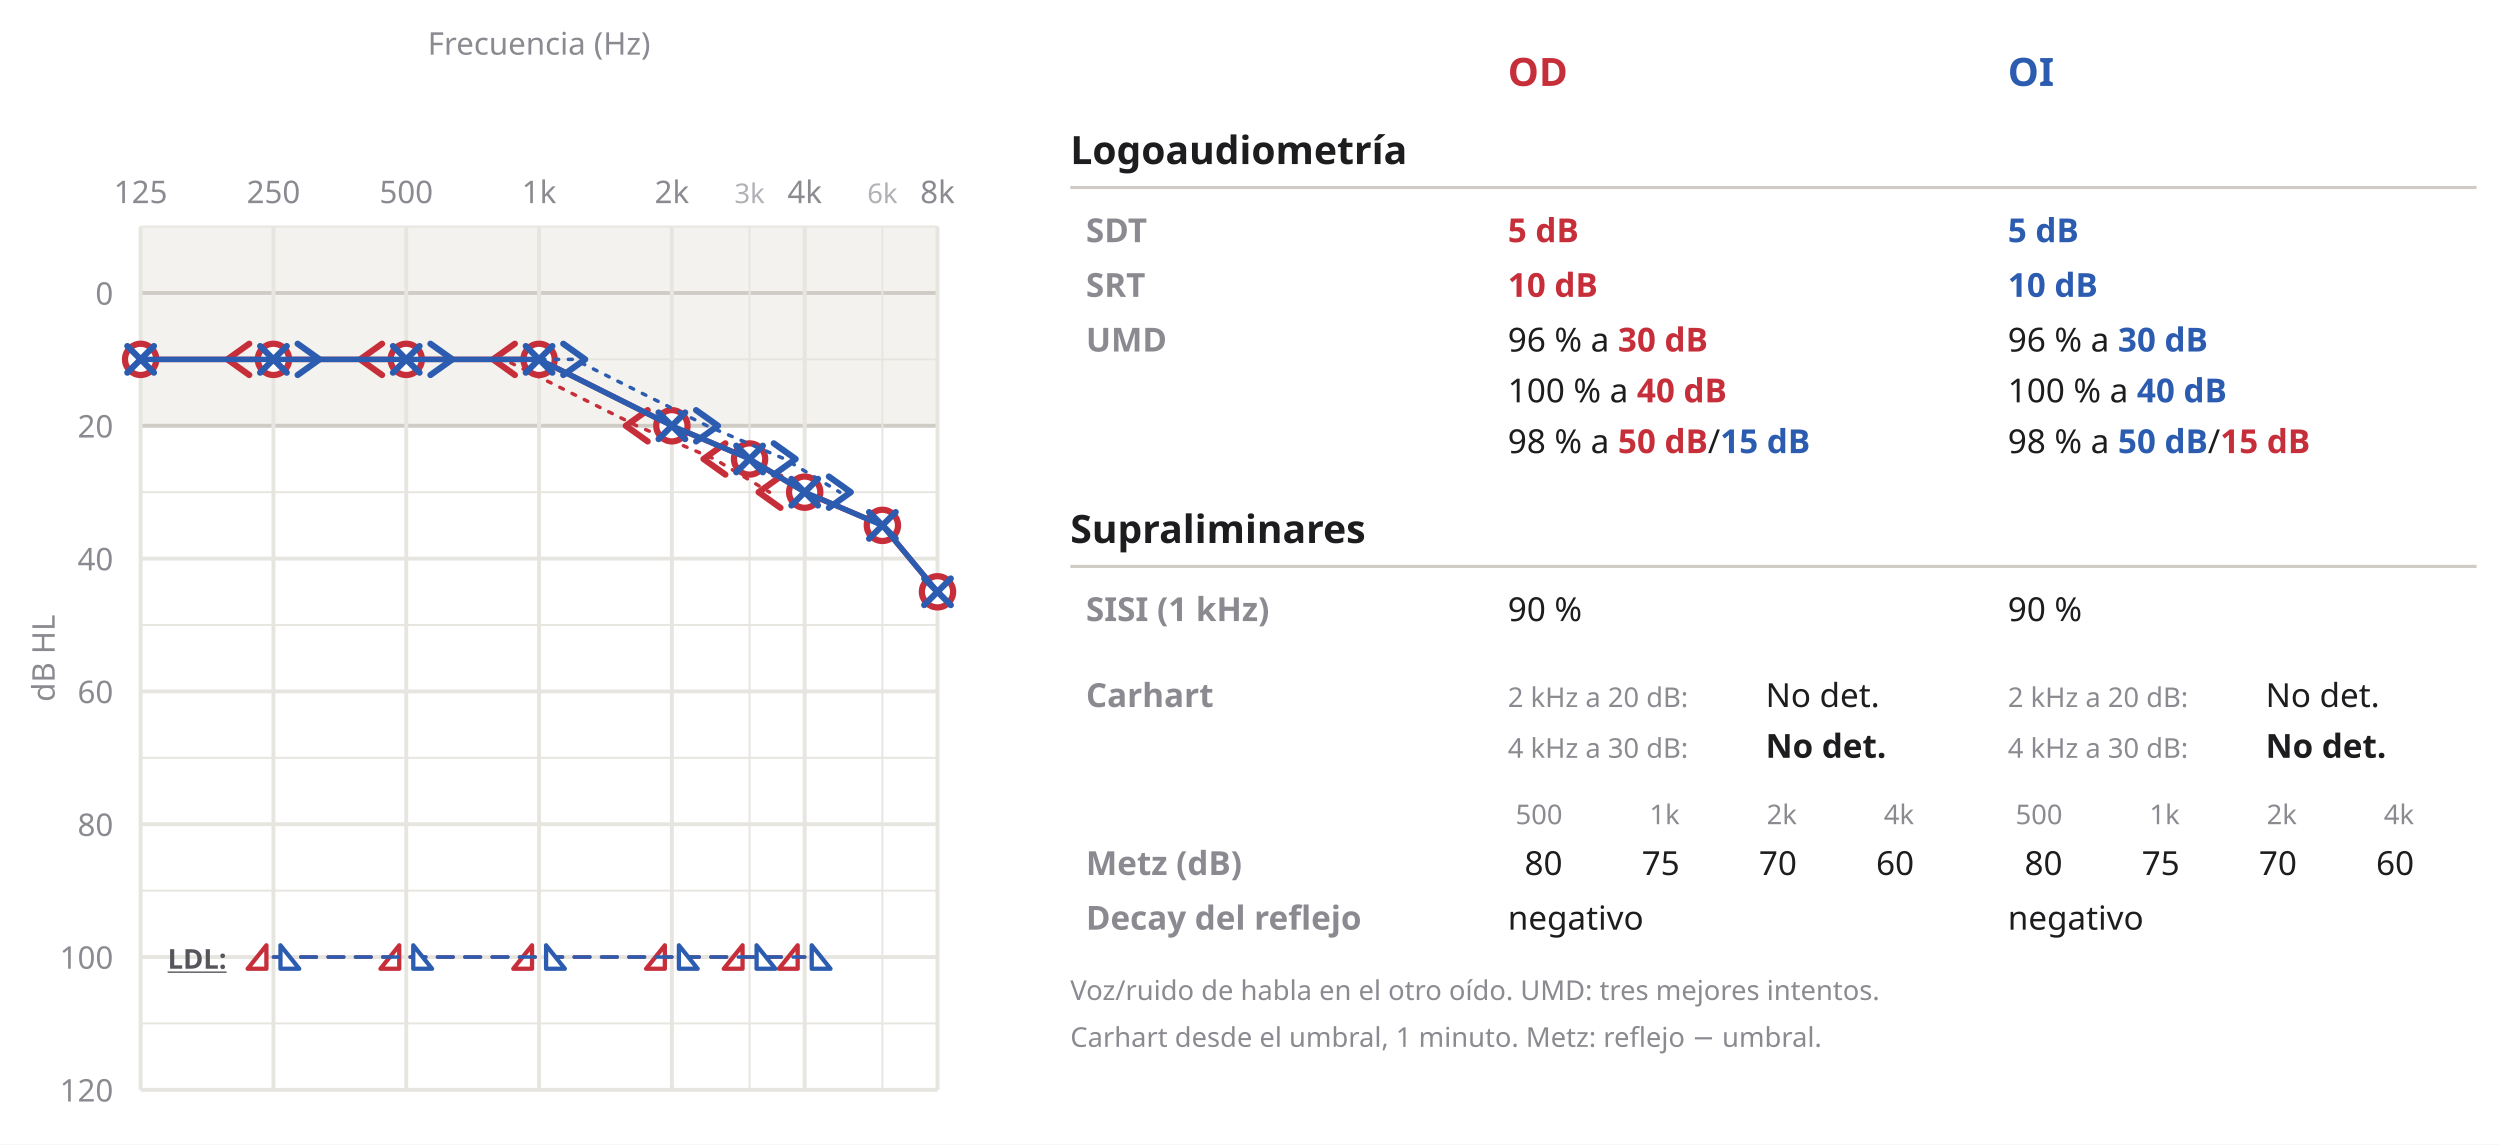
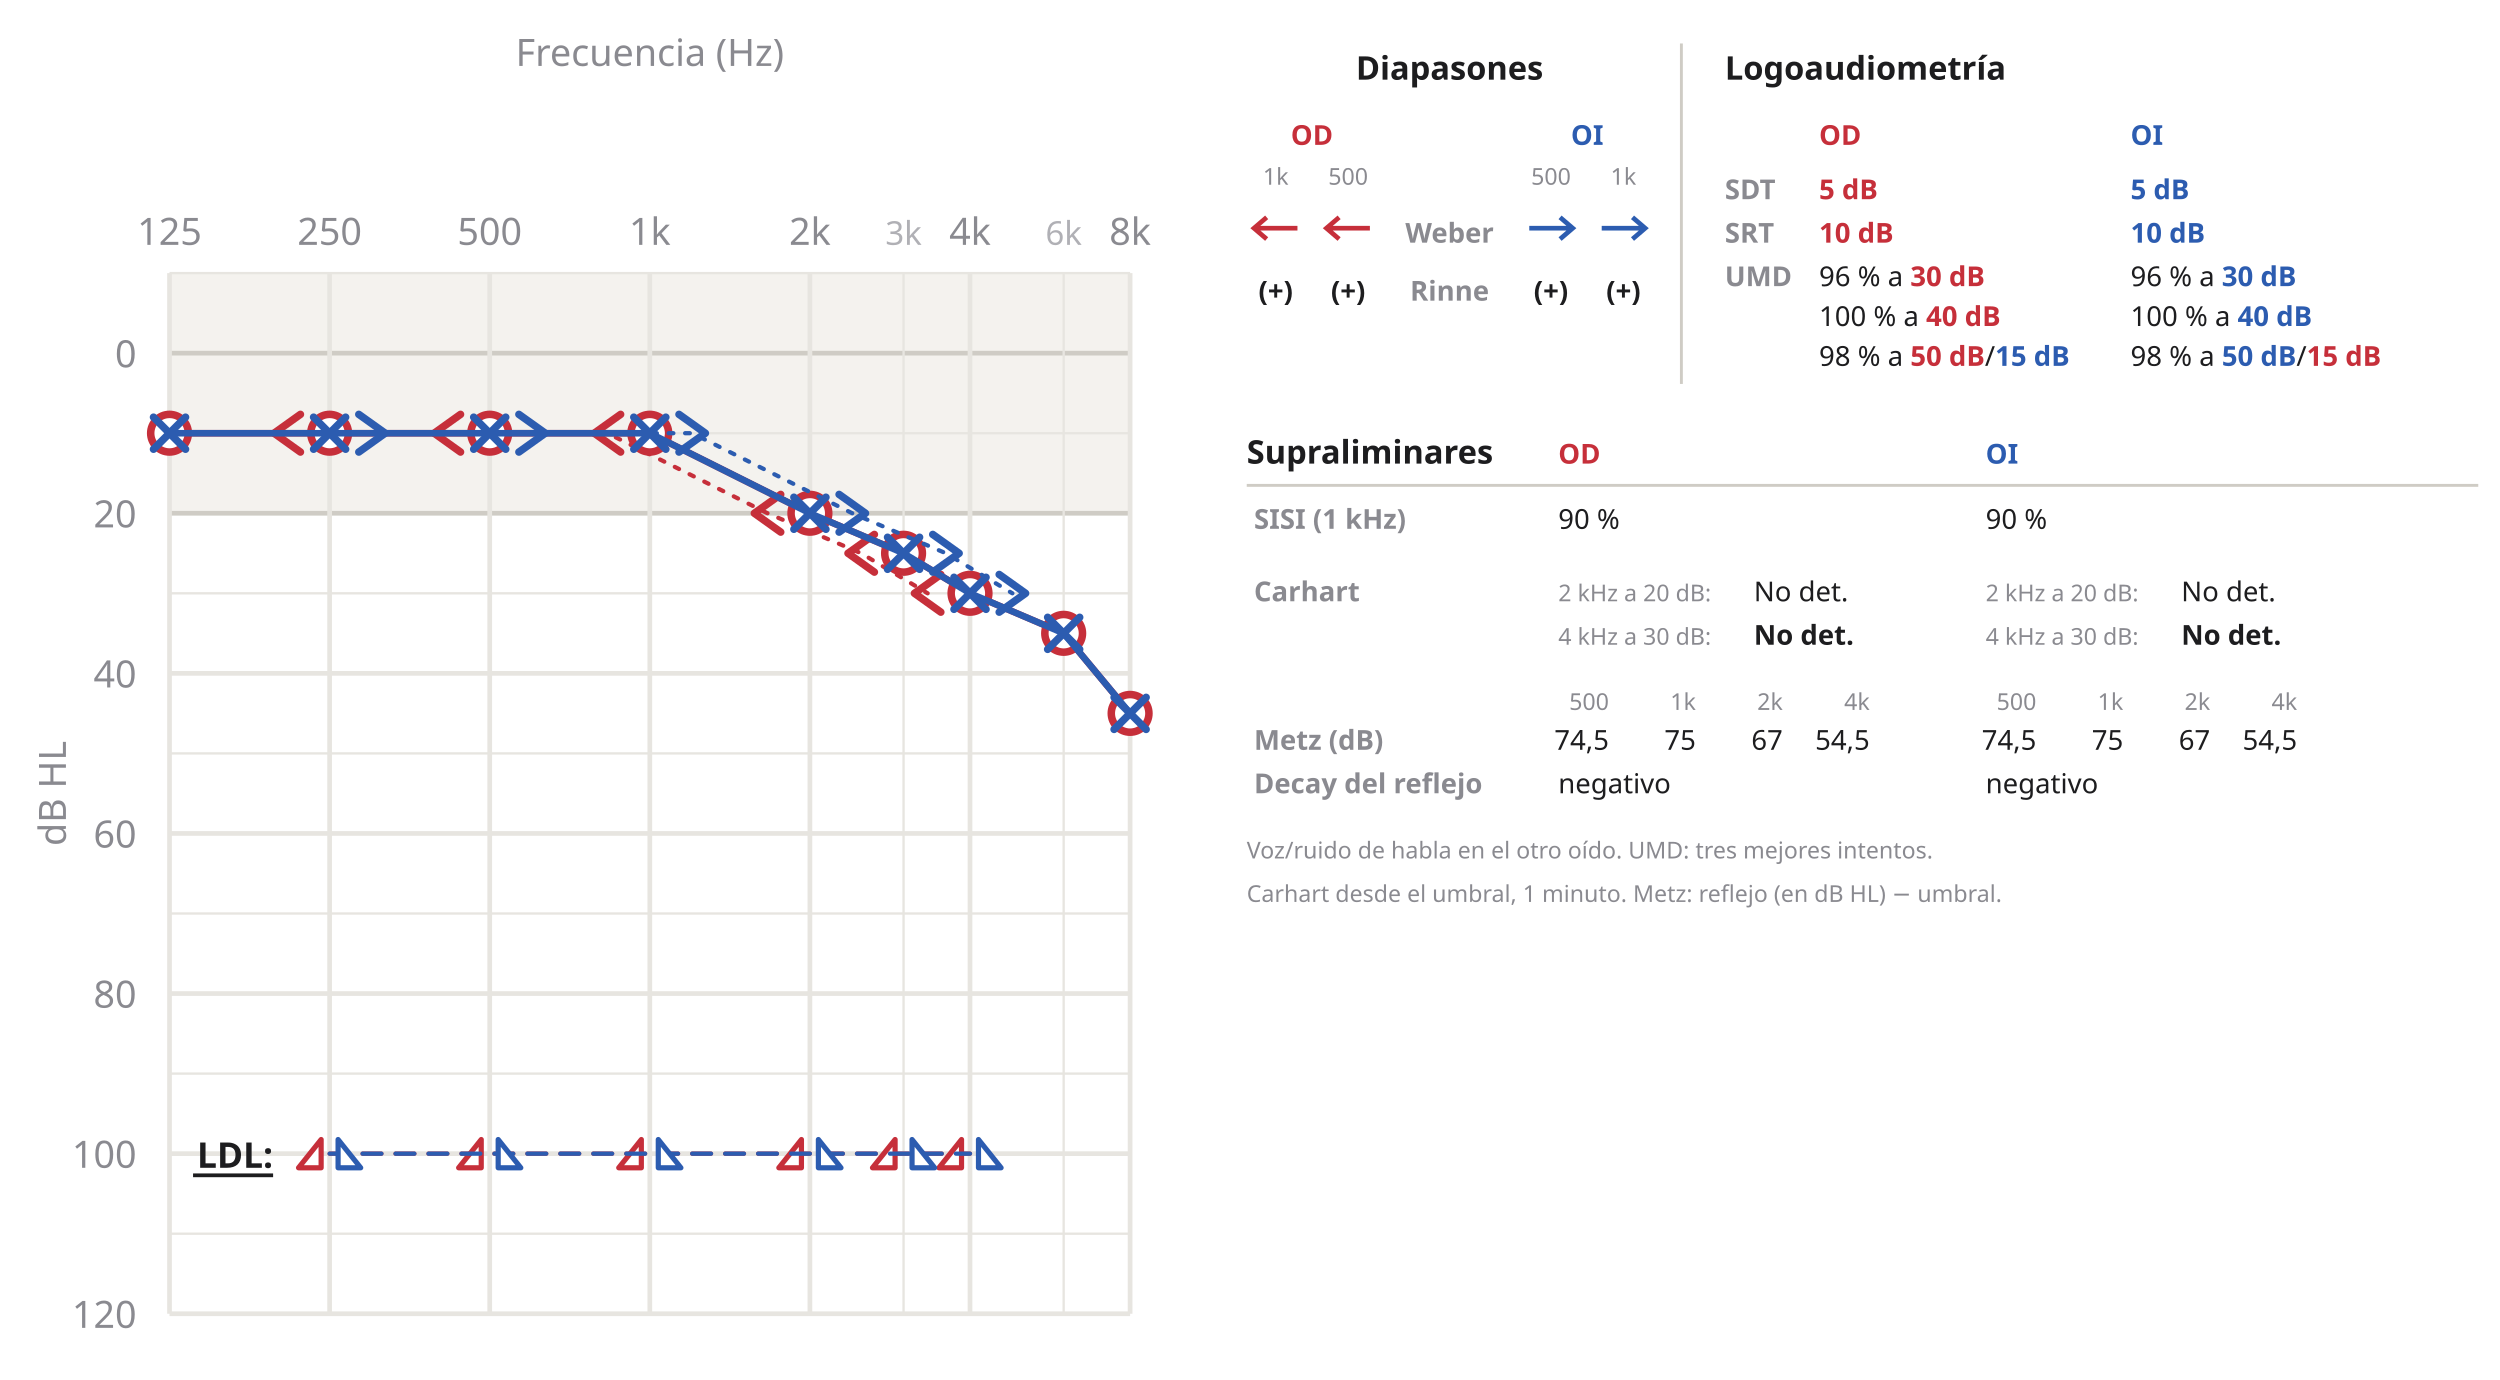
- <svg xmlns="http://www.w3.org/2000/svg" width="640.0" height="293.0" viewBox="0 0 640.0 293.0" font-family="'Plus Jakarta Sans', sans-serif">
-   <rect width="100%" height="100%" fill="#ffffff" />
-   <rect x="36" y="58" width="204" height="51" fill="#f4f2ee" stroke="none" stroke-width="0" />
-   <line x1="36" y1="58" x2="240" y2="58" stroke="#e7e5e0" stroke-width="0.5" />
-   <line x1="36" y1="75" x2="240" y2="75" stroke="#cfccc5" stroke-width="1" />
-   <text x="29" y="78" font-size="8" fill="#8a8a90" text-anchor="end" font-weight="400">0</text>
-   <line x1="36" y1="92" x2="240" y2="92" stroke="#e7e5e0" stroke-width="0.5" />
-   <line x1="36" y1="109" x2="240" y2="109" stroke="#cfccc5" stroke-width="1" />
-   <text x="29" y="112" font-size="8" fill="#8a8a90" text-anchor="end" font-weight="400">20</text>
-   <line x1="36" y1="126" x2="240" y2="126" stroke="#e7e5e0" stroke-width="0.5" />
-   <line x1="36" y1="143" x2="240" y2="143" stroke="#e7e5e0" stroke-width="1" />
-   <text x="29" y="146" font-size="8" fill="#8a8a90" text-anchor="end" font-weight="400">40</text>
-   <line x1="36" y1="160" x2="240" y2="160" stroke="#e7e5e0" stroke-width="0.5" />
-   <line x1="36" y1="177" x2="240" y2="177" stroke="#e7e5e0" stroke-width="1" />
-   <text x="29" y="180" font-size="8" fill="#8a8a90" text-anchor="end" font-weight="400">60</text>
-   <line x1="36" y1="194" x2="240" y2="194" stroke="#e7e5e0" stroke-width="0.5" />
-   <line x1="36" y1="211" x2="240" y2="211" stroke="#e7e5e0" stroke-width="1" />
-   <text x="29" y="214" font-size="8" fill="#8a8a90" text-anchor="end" font-weight="400">80</text>
-   <line x1="36" y1="228" x2="240" y2="228" stroke="#e7e5e0" stroke-width="0.5" />
-   <line x1="36" y1="245" x2="240" y2="245" stroke="#e7e5e0" stroke-width="1" />
-   <text x="29" y="248" font-size="8" fill="#8a8a90" text-anchor="end" font-weight="400">100</text>
-   <line x1="36" y1="262" x2="240" y2="262" stroke="#e7e5e0" stroke-width="0.5" />
-   <line x1="36" y1="279" x2="240" y2="279" stroke="#e7e5e0" stroke-width="1" />
-   <text x="29" y="282" font-size="8" fill="#8a8a90" text-anchor="end" font-weight="400">120</text>
-   <line x1="36" y1="58" x2="36" y2="279" stroke="#e7e5e0" stroke-width="1" />
-   <text x="36" y="52" font-size="8" fill="#8a8a90" text-anchor="middle" font-weight="400">125</text>
-   <line x1="70" y1="58" x2="70" y2="279" stroke="#e7e5e0" stroke-width="1" />
-   <text x="70" y="52" font-size="8" fill="#8a8a90" text-anchor="middle" font-weight="400">250</text>
-   <line x1="104" y1="58" x2="104" y2="279" stroke="#e7e5e0" stroke-width="1" />
-   <text x="104" y="52" font-size="8" fill="#8a8a90" text-anchor="middle" font-weight="400">500</text>
-   <line x1="138" y1="58" x2="138" y2="279" stroke="#e7e5e0" stroke-width="1" />
-   <text x="138" y="52" font-size="8" fill="#8a8a90" text-anchor="middle" font-weight="400">1k</text>
-   <line x1="172" y1="58" x2="172" y2="279" stroke="#e7e5e0" stroke-width="1" />
-   <text x="172" y="52" font-size="8" fill="#8a8a90" text-anchor="middle" font-weight="400">2k</text>
-   <line x1="191.89" y1="58" x2="191.89" y2="279" stroke="#e7e5e0" stroke-width="0.5" />
-   <text x="191.89" y="52" font-size="7" fill="#b0b0b5" text-anchor="middle" font-weight="400">3k</text>
-   <line x1="206" y1="58" x2="206" y2="279" stroke="#e7e5e0" stroke-width="1" />
-   <text x="206" y="52" font-size="8" fill="#8a8a90" text-anchor="middle" font-weight="400">4k</text>
-   <line x1="225.89" y1="58" x2="225.89" y2="279" stroke="#e7e5e0" stroke-width="0.5" />
-   <text x="225.89" y="52" font-size="7" fill="#b0b0b5" text-anchor="middle" font-weight="400">6k</text>
-   <line x1="240" y1="58" x2="240" y2="279" stroke="#e7e5e0" stroke-width="1" />
-   <text x="240" y="52" font-size="8" fill="#8a8a90" text-anchor="middle" font-weight="400">8k</text>
-   <path d="M36,92 L70,92 L104,92 L138,92 L172,109 L191.89,117.5 L206,126 L225.89,134.5 L240,151.5" fill="none" stroke="#c62f3a" stroke-width="1.4" stroke-opacity="1.0" stroke-linejoin="round" stroke-linecap="round" />
-   <path d="M61,92 L95,92 L129,92 L163,109 L182.89,117.5 L197,126" fill="none" stroke="#c62f3a" stroke-width="0.9" stroke-opacity="1.0" stroke-linejoin="round" stroke-linecap="round" stroke-dasharray="1 2.5" />
-   <path d="M70,245 L104,245 L138,245 L172,245 L191.89,245 L206,245" fill="none" stroke="#c62f3a" stroke-width="0.9" stroke-opacity="1.0" stroke-linejoin="round" stroke-linecap="round" stroke-dasharray="4 3" />
-   <text x="58" y="248" font-size="7" fill="#55555b" text-anchor="end" font-weight="600" text-decoration="underline">LDL:</text>
-   <path d="M68.20,242.00 L68.20,248.00 L63.40,248.00 Z" fill="#ffffff" stroke="#c62f3a" stroke-width="1.1" stroke-linejoin="round" stroke-linecap="round" />
-   <path d="M102.20,242.00 L102.20,248.00 L97.40,248.00 Z" fill="#ffffff" stroke="#c62f3a" stroke-width="1.1" stroke-linejoin="round" stroke-linecap="round" />
-   <path d="M136.20,242.00 L136.20,248.00 L131.40,248.00 Z" fill="#ffffff" stroke="#c62f3a" stroke-width="1.1" stroke-linejoin="round" stroke-linecap="round" />
-   <path d="M170.20,242.00 L170.20,248.00 L165.40,248.00 Z" fill="#ffffff" stroke="#c62f3a" stroke-width="1.1" stroke-linejoin="round" stroke-linecap="round" />
-   <path d="M190.09,242.00 L190.09,248.00 L185.29,248.00 Z" fill="#ffffff" stroke="#c62f3a" stroke-width="1.1" stroke-linejoin="round" stroke-linecap="round" />
-   <path d="M204.20,242.00 L204.20,248.00 L199.40,248.00 Z" fill="#ffffff" stroke="#c62f3a" stroke-width="1.1" stroke-linejoin="round" stroke-linecap="round" />
-   <circle cx="36" cy="92" r="4" fill="#ffffff" stroke="#c62f3a" stroke-width="1.6" />
-   <circle cx="70" cy="92" r="4" fill="#ffffff" stroke="#c62f3a" stroke-width="1.6" />
-   <circle cx="104" cy="92" r="4" fill="#ffffff" stroke="#c62f3a" stroke-width="1.6" />
-   <circle cx="138" cy="92" r="4" fill="#ffffff" stroke="#c62f3a" stroke-width="1.6" />
-   <circle cx="172" cy="109" r="4" fill="#ffffff" stroke="#c62f3a" stroke-width="1.6" />
-   <circle cx="191.89" cy="117.5" r="4" fill="#ffffff" stroke="#c62f3a" stroke-width="1.6" />
-   <circle cx="206" cy="126" r="4" fill="#ffffff" stroke="#c62f3a" stroke-width="1.6" />
-   <circle cx="225.89" cy="134.5" r="4" fill="#ffffff" stroke="#c62f3a" stroke-width="1.6" />
-   <circle cx="240" cy="151.5" r="4" fill="#ffffff" stroke="#c62f3a" stroke-width="1.6" />
-   <path d="M63.80,88.00 L58.20,92.00 L63.80,96.00" fill="none" stroke="#c62f3a" stroke-width="1.6" stroke-linejoin="round" stroke-linecap="round" />
-   <path d="M97.80,88.00 L92.20,92.00 L97.80,96.00" fill="none" stroke="#c62f3a" stroke-width="1.6" stroke-linejoin="round" stroke-linecap="round" />
-   <path d="M131.80,88.00 L126.20,92.00 L131.80,96.00" fill="none" stroke="#c62f3a" stroke-width="1.6" stroke-linejoin="round" stroke-linecap="round" />
-   <path d="M165.80,105.00 L160.20,109.00 L165.80,113.00" fill="none" stroke="#c62f3a" stroke-width="1.6" stroke-linejoin="round" stroke-linecap="round" />
-   <path d="M185.69,113.50 L180.09,117.50 L185.69,121.50" fill="none" stroke="#c62f3a" stroke-width="1.6" stroke-linejoin="round" stroke-linecap="round" />
-   <path d="M199.80,122.00 L194.20,126.00 L199.80,130.00" fill="none" stroke="#c62f3a" stroke-width="1.6" stroke-linejoin="round" stroke-linecap="round" />
-   <path d="M36,92 L70,92 L104,92 L138,92 L172,109 L191.89,117.5 L206,126 L225.89,134.5 L240,151.5" fill="none" stroke="#2c5cb0" stroke-width="1.4" stroke-opacity="1.0" stroke-linejoin="round" stroke-linecap="round" />
-   <path d="M79,92 L113,92 L147,92 L181,109 L200.89,117.5 L215,126" fill="none" stroke="#2c5cb0" stroke-width="0.9" stroke-opacity="1.0" stroke-linejoin="round" stroke-linecap="round" stroke-dasharray="1 2.5" />
-   <path d="M70,245 L104,245 L138,245 L172,245 L191.89,245 L206,245" fill="none" stroke="#2c5cb0" stroke-width="0.9" stroke-opacity="1.0" stroke-linejoin="round" stroke-linecap="round" stroke-dasharray="4 3" />
-   <path d="M71.80,242.00 L71.80,248.00 L76.60,248.00 Z" fill="#ffffff" stroke="#2c5cb0" stroke-width="1.1" stroke-linejoin="round" stroke-linecap="round" />
-   <path d="M105.80,242.00 L105.80,248.00 L110.60,248.00 Z" fill="#ffffff" stroke="#2c5cb0" stroke-width="1.1" stroke-linejoin="round" stroke-linecap="round" />
-   <path d="M139.80,242.00 L139.80,248.00 L144.60,248.00 Z" fill="#ffffff" stroke="#2c5cb0" stroke-width="1.1" stroke-linejoin="round" stroke-linecap="round" />
-   <path d="M173.80,242.00 L173.80,248.00 L178.60,248.00 Z" fill="#ffffff" stroke="#2c5cb0" stroke-width="1.1" stroke-linejoin="round" stroke-linecap="round" />
-   <path d="M193.69,242.00 L193.69,248.00 L198.49,248.00 Z" fill="#ffffff" stroke="#2c5cb0" stroke-width="1.1" stroke-linejoin="round" stroke-linecap="round" />
-   <path d="M207.80,242.00 L207.80,248.00 L212.60,248.00 Z" fill="#ffffff" stroke="#2c5cb0" stroke-width="1.1" stroke-linejoin="round" stroke-linecap="round" />
-   <path d="M32.60,88.60 L39.40,95.40 M32.60,95.40 L39.40,88.60" fill="none" stroke="#2c5cb0" stroke-width="1.6" stroke-linejoin="round" stroke-linecap="round" />
-   <path d="M66.60,88.60 L73.40,95.40 M66.60,95.40 L73.40,88.60" fill="none" stroke="#2c5cb0" stroke-width="1.6" stroke-linejoin="round" stroke-linecap="round" />
-   <path d="M100.60,88.60 L107.40,95.40 M100.60,95.40 L107.40,88.60" fill="none" stroke="#2c5cb0" stroke-width="1.6" stroke-linejoin="round" stroke-linecap="round" />
-   <path d="M134.60,88.60 L141.40,95.40 M134.60,95.40 L141.40,88.60" fill="none" stroke="#2c5cb0" stroke-width="1.6" stroke-linejoin="round" stroke-linecap="round" />
-   <path d="M168.60,105.60 L175.40,112.40 M168.60,112.40 L175.40,105.60" fill="none" stroke="#2c5cb0" stroke-width="1.6" stroke-linejoin="round" stroke-linecap="round" />
-   <path d="M188.49,114.10 L195.29,120.90 M188.49,120.90 L195.29,114.10" fill="none" stroke="#2c5cb0" stroke-width="1.6" stroke-linejoin="round" stroke-linecap="round" />
-   <path d="M202.60,122.60 L209.40,129.40 M202.60,129.40 L209.40,122.60" fill="none" stroke="#2c5cb0" stroke-width="1.6" stroke-linejoin="round" stroke-linecap="round" />
-   <path d="M222.49,131.10 L229.29,137.90 M222.49,137.90 L229.29,131.10" fill="none" stroke="#2c5cb0" stroke-width="1.6" stroke-linejoin="round" stroke-linecap="round" />
-   <path d="M236.60,148.10 L243.40,154.90 M236.60,154.90 L243.40,148.10" fill="none" stroke="#2c5cb0" stroke-width="1.6" stroke-linejoin="round" stroke-linecap="round" />
-   <path d="M76.20,88.00 L81.80,92.00 L76.20,96.00" fill="none" stroke="#2c5cb0" stroke-width="1.6" stroke-linejoin="round" stroke-linecap="round" />
-   <path d="M110.20,88.00 L115.80,92.00 L110.20,96.00" fill="none" stroke="#2c5cb0" stroke-width="1.6" stroke-linejoin="round" stroke-linecap="round" />
-   <path d="M144.20,88.00 L149.80,92.00 L144.20,96.00" fill="none" stroke="#2c5cb0" stroke-width="1.6" stroke-linejoin="round" stroke-linecap="round" />
-   <path d="M178.20,105.00 L183.80,109.00 L178.20,113.00" fill="none" stroke="#2c5cb0" stroke-width="1.6" stroke-linejoin="round" stroke-linecap="round" />
-   <path d="M198.09,113.50 L203.69,117.50 L198.09,121.50" fill="none" stroke="#2c5cb0" stroke-width="1.6" stroke-linejoin="round" stroke-linecap="round" />
-   <path d="M212.20,122.00 L217.80,126.00 L212.20,130.00" fill="none" stroke="#2c5cb0" stroke-width="1.6" stroke-linejoin="round" stroke-linecap="round" />
-   <text x="14" y="168.5" font-size="8" fill="#8a8a90" text-anchor="middle" font-weight="400" transform="rotate(-90 14 168.5)">dB HL</text>
-   <text x="138" y="14" font-size="8" fill="#8a8a90" text-anchor="middle" font-weight="400">Frecuencia (Hz)</text>
-   <text x="386.0" y="22.0" font-size="10" fill="#c62f3a" font-weight="700" text-anchor="start">OD</text>
-   <text x="514.0" y="22.0" font-size="10" fill="#2c5cb0" font-weight="700" text-anchor="start">OI</text>
-   <text x="274.0" y="42.0" font-size="10" fill="#1d1d1f" font-weight="700" text-anchor="start">Logoaudiometría</text>
-   <line x1="274.0" y1="48.0" x2="634.0" y2="48.0" stroke="#cfccc5" stroke-width="0.8" />
-   <text x="278.0" y="62.0" font-size="8.5" fill="#8a8a90" font-weight="600" text-anchor="start">SDT</text>
-   <text x="386.0" y="62.0" font-size="8.5" fill="#1d1d1f" font-weight="400" text-anchor="start">
+ <svg xmlns="http://www.w3.org/2000/svg" width="690.2" height="380.9" viewBox="0 0 690.2 380.9" font-family="'Plus Jakarta Sans', sans-serif">
+   <g transform="scale(1.3)">
+     <rect width="100%" height="100%" fill="#ffffff" />
+     <rect x="36" y="58" width="204" height="51" fill="#f4f2ee" stroke="none" stroke-width="0" />
+     <line x1="36" y1="58" x2="240" y2="58" stroke="#e7e5e0" stroke-width="0.5" />
+     <line x1="36" y1="75" x2="240" y2="75" stroke="#cfccc5" stroke-width="1" />
+     <text x="29" y="78" font-size="8" fill="#8a8a90" text-anchor="end" font-weight="400">0</text>
+     <line x1="36" y1="92" x2="240" y2="92" stroke="#e7e5e0" stroke-width="0.5" />
+     <line x1="36" y1="109" x2="240" y2="109" stroke="#cfccc5" stroke-width="1" />
+     <text x="29" y="112" font-size="8" fill="#8a8a90" text-anchor="end" font-weight="400">20</text>
+     <line x1="36" y1="126" x2="240" y2="126" stroke="#e7e5e0" stroke-width="0.5" />
+     <line x1="36" y1="143" x2="240" y2="143" stroke="#e7e5e0" stroke-width="1" />
+     <text x="29" y="146" font-size="8" fill="#8a8a90" text-anchor="end" font-weight="400">40</text>
+     <line x1="36" y1="160" x2="240" y2="160" stroke="#e7e5e0" stroke-width="0.5" />
+     <line x1="36" y1="177" x2="240" y2="177" stroke="#e7e5e0" stroke-width="1" />
+     <text x="29" y="180" font-size="8" fill="#8a8a90" text-anchor="end" font-weight="400">60</text>
+     <line x1="36" y1="194" x2="240" y2="194" stroke="#e7e5e0" stroke-width="0.5" />
+     <line x1="36" y1="211" x2="240" y2="211" stroke="#e7e5e0" stroke-width="1" />
+     <text x="29" y="214" font-size="8" fill="#8a8a90" text-anchor="end" font-weight="400">80</text>
+     <line x1="36" y1="228" x2="240" y2="228" stroke="#e7e5e0" stroke-width="0.5" />
+     <line x1="36" y1="245" x2="240" y2="245" stroke="#e7e5e0" stroke-width="1" />
+     <text x="29" y="248" font-size="8" fill="#8a8a90" text-anchor="end" font-weight="400">100</text>
+     <line x1="36" y1="262" x2="240" y2="262" stroke="#e7e5e0" stroke-width="0.5" />
+     <line x1="36" y1="279" x2="240" y2="279" stroke="#e7e5e0" stroke-width="1" />
+     <text x="29" y="282" font-size="8" fill="#8a8a90" text-anchor="end" font-weight="400">120</text>
+     <line x1="36" y1="58" x2="36" y2="279" stroke="#e7e5e0" stroke-width="1" />
+     <text x="36" y="52" font-size="8" fill="#8a8a90" text-anchor="middle" font-weight="400">125</text>
+     <line x1="70" y1="58" x2="70" y2="279" stroke="#e7e5e0" stroke-width="1" />
+     <text x="70" y="52" font-size="8" fill="#8a8a90" text-anchor="middle" font-weight="400">250</text>
+     <line x1="104" y1="58" x2="104" y2="279" stroke="#e7e5e0" stroke-width="1" />
+     <text x="104" y="52" font-size="8" fill="#8a8a90" text-anchor="middle" font-weight="400">500</text>
+     <line x1="138" y1="58" x2="138" y2="279" stroke="#e7e5e0" stroke-width="1" />
+     <text x="138" y="52" font-size="8" fill="#8a8a90" text-anchor="middle" font-weight="400">1k</text>
+     <line x1="172" y1="58" x2="172" y2="279" stroke="#e7e5e0" stroke-width="1" />
+     <text x="172" y="52" font-size="8" fill="#8a8a90" text-anchor="middle" font-weight="400">2k</text>
+     <line x1="191.89" y1="58" x2="191.89" y2="279" stroke="#e7e5e0" stroke-width="0.5" />
+     <text x="191.89" y="52" font-size="7" fill="#b0b0b5" text-anchor="middle" font-weight="400">3k</text>
+     <line x1="206" y1="58" x2="206" y2="279" stroke="#e7e5e0" stroke-width="1" />
+     <text x="206" y="52" font-size="8" fill="#8a8a90" text-anchor="middle" font-weight="400">4k</text>
+     <line x1="225.89" y1="58" x2="225.89" y2="279" stroke="#e7e5e0" stroke-width="0.5" />
+     <text x="225.89" y="52" font-size="7" fill="#b0b0b5" text-anchor="middle" font-weight="400">6k</text>
+     <line x1="240" y1="58" x2="240" y2="279" stroke="#e7e5e0" stroke-width="1" />
+     <text x="240" y="52" font-size="8" fill="#8a8a90" text-anchor="middle" font-weight="400">8k</text>
+     <path d="M36,92 L70,92 L104,92 L138,92 L172,109 L191.89,117.5 L206,126 L225.89,134.5 L240,151.5" fill="none" stroke="#c62f3a" stroke-width="1.4" stroke-opacity="1.0" stroke-linejoin="round" stroke-linecap="round" />
+     <path d="M61,92 L95,92 L129,92 L163,109 L182.89,117.5 L197,126" fill="none" stroke="#c62f3a" stroke-width="0.9" stroke-opacity="1.0" stroke-linejoin="round" stroke-linecap="round" stroke-dasharray="1 2.5" />
+     <path d="M70,245 L104,245 L138,245 L172,245 L191.89,245 L206,245" fill="none" stroke="#c62f3a" stroke-width="0.9" stroke-opacity="1.0" stroke-linejoin="round" stroke-linecap="round" stroke-dasharray="4 3" />
+     <text x="58" y="248" font-size="7.5" fill="#1d1d1f" text-anchor="end" font-weight="700">LDL:</text>
+     <line x1="41" y1="249.6" x2="58" y2="249.6" stroke="#1d1d1f" stroke-width="0.8" />
+     <path d="M68.20,242.00 L68.20,248.00 L63.40,248.00 Z" fill="#ffffff" stroke="#c62f3a" stroke-width="1.1" stroke-linejoin="round" stroke-linecap="round" />
+     <path d="M102.20,242.00 L102.20,248.00 L97.40,248.00 Z" fill="#ffffff" stroke="#c62f3a" stroke-width="1.1" stroke-linejoin="round" stroke-linecap="round" />
+     <path d="M136.20,242.00 L136.20,248.00 L131.40,248.00 Z" fill="#ffffff" stroke="#c62f3a" stroke-width="1.1" stroke-linejoin="round" stroke-linecap="round" />
+     <path d="M170.20,242.00 L170.20,248.00 L165.40,248.00 Z" fill="#ffffff" stroke="#c62f3a" stroke-width="1.1" stroke-linejoin="round" stroke-linecap="round" />
+     <path d="M190.09,242.00 L190.09,248.00 L185.29,248.00 Z" fill="#ffffff" stroke="#c62f3a" stroke-width="1.1" stroke-linejoin="round" stroke-linecap="round" />
+     <path d="M204.20,242.00 L204.20,248.00 L199.40,248.00 Z" fill="#ffffff" stroke="#c62f3a" stroke-width="1.1" stroke-linejoin="round" stroke-linecap="round" />
+     <circle cx="36" cy="92" r="4" fill="#ffffff" stroke="#c62f3a" stroke-width="1.6" />
+     <circle cx="70" cy="92" r="4" fill="#ffffff" stroke="#c62f3a" stroke-width="1.6" />
+     <circle cx="104" cy="92" r="4" fill="#ffffff" stroke="#c62f3a" stroke-width="1.6" />
+     <circle cx="138" cy="92" r="4" fill="#ffffff" stroke="#c62f3a" stroke-width="1.6" />
+     <circle cx="172" cy="109" r="4" fill="#ffffff" stroke="#c62f3a" stroke-width="1.6" />
+     <circle cx="191.89" cy="117.5" r="4" fill="#ffffff" stroke="#c62f3a" stroke-width="1.6" />
+     <circle cx="206" cy="126" r="4" fill="#ffffff" stroke="#c62f3a" stroke-width="1.6" />
+     <circle cx="225.89" cy="134.5" r="4" fill="#ffffff" stroke="#c62f3a" stroke-width="1.6" />
+     <circle cx="240" cy="151.5" r="4" fill="#ffffff" stroke="#c62f3a" stroke-width="1.6" />
+     <path d="M63.80,88.00 L58.20,92.00 L63.80,96.00" fill="none" stroke="#c62f3a" stroke-width="1.6" stroke-linejoin="round" stroke-linecap="round" />
+     <path d="M97.80,88.00 L92.20,92.00 L97.80,96.00" fill="none" stroke="#c62f3a" stroke-width="1.6" stroke-linejoin="round" stroke-linecap="round" />
+     <path d="M131.80,88.00 L126.20,92.00 L131.80,96.00" fill="none" stroke="#c62f3a" stroke-width="1.6" stroke-linejoin="round" stroke-linecap="round" />
+     <path d="M165.80,105.00 L160.20,109.00 L165.80,113.00" fill="none" stroke="#c62f3a" stroke-width="1.6" stroke-linejoin="round" stroke-linecap="round" />
+     <path d="M185.69,113.50 L180.09,117.50 L185.69,121.50" fill="none" stroke="#c62f3a" stroke-width="1.6" stroke-linejoin="round" stroke-linecap="round" />
+     <path d="M199.80,122.00 L194.20,126.00 L199.80,130.00" fill="none" stroke="#c62f3a" stroke-width="1.6" stroke-linejoin="round" stroke-linecap="round" />
+     <path d="M36,92 L70,92 L104,92 L138,92 L172,109 L191.89,117.5 L206,126 L225.89,134.5 L240,151.5" fill="none" stroke="#2c5cb0" stroke-width="1.4" stroke-opacity="1.0" stroke-linejoin="round" stroke-linecap="round" />
+     <path d="M79,92 L113,92 L147,92 L181,109 L200.89,117.5 L215,126" fill="none" stroke="#2c5cb0" stroke-width="0.9" stroke-opacity="1.0" stroke-linejoin="round" stroke-linecap="round" stroke-dasharray="1 2.5" />
+     <path d="M70,245 L104,245 L138,245 L172,245 L191.89,245 L206,245" fill="none" stroke="#2c5cb0" stroke-width="0.9" stroke-opacity="1.0" stroke-linejoin="round" stroke-linecap="round" stroke-dasharray="4 3" />
+     <path d="M71.80,242.00 L71.80,248.00 L76.60,248.00 Z" fill="#ffffff" stroke="#2c5cb0" stroke-width="1.1" stroke-linejoin="round" stroke-linecap="round" />
+     <path d="M105.80,242.00 L105.80,248.00 L110.60,248.00 Z" fill="#ffffff" stroke="#2c5cb0" stroke-width="1.1" stroke-linejoin="round" stroke-linecap="round" />
+     <path d="M139.80,242.00 L139.80,248.00 L144.60,248.00 Z" fill="#ffffff" stroke="#2c5cb0" stroke-width="1.1" stroke-linejoin="round" stroke-linecap="round" />
+     <path d="M173.80,242.00 L173.80,248.00 L178.60,248.00 Z" fill="#ffffff" stroke="#2c5cb0" stroke-width="1.1" stroke-linejoin="round" stroke-linecap="round" />
+     <path d="M193.69,242.00 L193.69,248.00 L198.49,248.00 Z" fill="#ffffff" stroke="#2c5cb0" stroke-width="1.1" stroke-linejoin="round" stroke-linecap="round" />
+     <path d="M207.80,242.00 L207.80,248.00 L212.60,248.00 Z" fill="#ffffff" stroke="#2c5cb0" stroke-width="1.1" stroke-linejoin="round" stroke-linecap="round" />
+     <path d="M32.60,88.60 L39.40,95.40 M32.60,95.40 L39.40,88.60" fill="none" stroke="#2c5cb0" stroke-width="1.6" stroke-linejoin="round" stroke-linecap="round" />
+     <path d="M66.60,88.60 L73.40,95.40 M66.60,95.40 L73.40,88.60" fill="none" stroke="#2c5cb0" stroke-width="1.6" stroke-linejoin="round" stroke-linecap="round" />
+     <path d="M100.60,88.60 L107.40,95.40 M100.60,95.40 L107.40,88.60" fill="none" stroke="#2c5cb0" stroke-width="1.6" stroke-linejoin="round" stroke-linecap="round" />
+     <path d="M134.60,88.60 L141.40,95.40 M134.60,95.40 L141.40,88.60" fill="none" stroke="#2c5cb0" stroke-width="1.6" stroke-linejoin="round" stroke-linecap="round" />
+     <path d="M168.60,105.60 L175.40,112.40 M168.60,112.40 L175.40,105.60" fill="none" stroke="#2c5cb0" stroke-width="1.6" stroke-linejoin="round" stroke-linecap="round" />
+     <path d="M188.49,114.10 L195.29,120.90 M188.49,120.90 L195.29,114.10" fill="none" stroke="#2c5cb0" stroke-width="1.6" stroke-linejoin="round" stroke-linecap="round" />
+     <path d="M202.60,122.60 L209.40,129.40 M202.60,129.40 L209.40,122.60" fill="none" stroke="#2c5cb0" stroke-width="1.6" stroke-linejoin="round" stroke-linecap="round" />
+     <path d="M222.49,131.10 L229.29,137.90 M222.49,137.90 L229.29,131.10" fill="none" stroke="#2c5cb0" stroke-width="1.6" stroke-linejoin="round" stroke-linecap="round" />
+     <path d="M236.60,148.10 L243.40,154.90 M236.60,154.90 L243.40,148.10" fill="none" stroke="#2c5cb0" stroke-width="1.6" stroke-linejoin="round" stroke-linecap="round" />
+     <path d="M76.20,88.00 L81.80,92.00 L76.20,96.00" fill="none" stroke="#2c5cb0" stroke-width="1.6" stroke-linejoin="round" stroke-linecap="round" />
+     <path d="M110.20,88.00 L115.80,92.00 L110.20,96.00" fill="none" stroke="#2c5cb0" stroke-width="1.6" stroke-linejoin="round" stroke-linecap="round" />
+     <path d="M144.20,88.00 L149.80,92.00 L144.20,96.00" fill="none" stroke="#2c5cb0" stroke-width="1.6" stroke-linejoin="round" stroke-linecap="round" />
+     <path d="M178.20,105.00 L183.80,109.00 L178.20,113.00" fill="none" stroke="#2c5cb0" stroke-width="1.6" stroke-linejoin="round" stroke-linecap="round" />
+     <path d="M198.09,113.50 L203.69,117.50 L198.09,121.50" fill="none" stroke="#2c5cb0" stroke-width="1.6" stroke-linejoin="round" stroke-linecap="round" />
+     <path d="M212.20,122.00 L217.80,126.00 L212.20,130.00" fill="none" stroke="#2c5cb0" stroke-width="1.6" stroke-linejoin="round" stroke-linecap="round" />
+     <text x="14" y="168.5" font-size="8" fill="#8a8a90" text-anchor="middle" font-weight="400" transform="rotate(-90 14 168.5)">dB HL</text>
+     <text x="138" y="14" font-size="8" fill="#8a8a90" text-anchor="middle" font-weight="400">Frecuencia (Hz)</text>
+   </g>
+   <text x="400.2" y="22.0" font-size="9" fill="#1d1d1f" font-weight="700" text-anchor="middle">Diapasones</text>
+   <text x="362.2" y="40.0" font-size="7.6" fill="#c62f3a" font-weight="700" text-anchor="middle">OD</text>
+   <text x="438.2" y="40.0" font-size="7.6" fill="#2c5cb0" font-weight="700" text-anchor="middle">OI</text>
+   <text x="352.2" y="51.0" font-size="6.4" fill="#8a8a90" font-weight="400" text-anchor="middle">1k</text>
+   <text x="372.2" y="51.0" font-size="6.4" fill="#8a8a90" font-weight="400" text-anchor="middle">500</text>
+   <text x="428.2" y="51.0" font-size="6.4" fill="#8a8a90" font-weight="400" text-anchor="middle">500</text>
+   <text x="448.2" y="51.0" font-size="6.4" fill="#8a8a90" font-weight="400" text-anchor="middle">1k</text>
+   <text x="400.2" y="67.0" font-size="7.6" fill="#8a8a90" font-weight="600" text-anchor="middle">Weber</text>
+   <path d="M358.2,63.0 L346.2,63.0 M349.7,60.0 L346.2,63.0 L349.7,66.0" fill="none" stroke="#c62f3a" stroke-width="1.3" />
+   <path d="M378.2,63.0 L366.2,63.0 M369.7,60.0 L366.2,63.0 L369.7,66.0" fill="none" stroke="#c62f3a" stroke-width="1.3" />
+   <path d="M422.2,63.0 L434.2,63.0 M430.7,60.0 L434.2,63.0 L430.7,66.0" fill="none" stroke="#2c5cb0" stroke-width="1.3" />
+   <path d="M442.2,63.0 L454.2,63.0 M450.7,60.0 L454.2,63.0 L450.7,66.0" fill="none" stroke="#2c5cb0" stroke-width="1.3" />
+   <text x="400.2" y="83.0" font-size="7.6" fill="#8a8a90" font-weight="600" text-anchor="middle">Rinne</text>
+   <text x="352.2" y="83.0" font-size="7.6" fill="#1d1d1f" font-weight="600" text-anchor="middle">(+)</text>
+   <text x="372.2" y="83.0" font-size="7.6" fill="#1d1d1f" font-weight="600" text-anchor="middle">(+)</text>
+   <text x="428.2" y="83.0" font-size="7.6" fill="#1d1d1f" font-weight="600" text-anchor="middle">(+)</text>
+   <text x="448.2" y="83.0" font-size="7.6" fill="#1d1d1f" font-weight="600" text-anchor="middle">(+)</text>
+   <text x="476.2" y="22.0" font-size="9" fill="#1d1d1f" font-weight="700" text-anchor="start">Logoaudiometría</text>
+   <text x="502.2" y="40.0" font-size="7.6" fill="#c62f3a" font-weight="700" text-anchor="start">OD</text>
+   <text x="588.2" y="40.0" font-size="7.6" fill="#2c5cb0" font-weight="700" text-anchor="start">OI</text>
+   <text x="476.2" y="55.0" font-size="7.6" fill="#8a8a90" font-weight="600" text-anchor="start">SDT</text>
+   <text x="502.2" y="55.0" font-size="7.6" fill="#1d1d1f" font-weight="400" text-anchor="start">
    <tspan fill="#c62f3a" font-weight="600">5 dB</tspan>
  </text>
-   <text x="514.0" y="62.0" font-size="8.5" fill="#1d1d1f" font-weight="400" text-anchor="start">
+   <text x="588.2" y="55.0" font-size="7.6" fill="#1d1d1f" font-weight="400" text-anchor="start">
    <tspan fill="#2c5cb0" font-weight="600">5 dB</tspan>
  </text>
-   <text x="278.0" y="76.0" font-size="8.5" fill="#8a8a90" font-weight="600" text-anchor="start">SRT</text>
-   <text x="386.0" y="76.0" font-size="8.5" fill="#1d1d1f" font-weight="400" text-anchor="start">
+   <text x="476.2" y="67.0" font-size="7.6" fill="#8a8a90" font-weight="600" text-anchor="start">SRT</text>
+   <text x="502.2" y="67.0" font-size="7.6" fill="#1d1d1f" font-weight="400" text-anchor="start">
    <tspan fill="#c62f3a" font-weight="600">10 dB</tspan>
  </text>
-   <text x="514.0" y="76.0" font-size="8.5" fill="#1d1d1f" font-weight="400" text-anchor="start">
+   <text x="588.2" y="67.0" font-size="7.6" fill="#1d1d1f" font-weight="400" text-anchor="start">
    <tspan fill="#2c5cb0" font-weight="600">10 dB</tspan>
  </text>
-   <text x="278.0" y="90.0" font-size="8.5" fill="#8a8a90" font-weight="600" text-anchor="start">UMD</text>
-   <text x="386.0" y="90.0" font-size="8.5" fill="#1d1d1f" font-weight="400" text-anchor="start">96 % a <tspan fill="#c62f3a" font-weight="600">30 dB</tspan>
+   <text x="476.2" y="79.0" font-size="7.6" fill="#8a8a90" font-weight="600" text-anchor="start">UMD</text>
+   <text x="502.2" y="79.0" font-size="7.6" fill="#1d1d1f" font-weight="400" text-anchor="start">96 % a <tspan fill="#c62f3a" font-weight="600">30 dB</tspan>
  </text>
-   <text x="514.0" y="90.0" font-size="8.5" fill="#1d1d1f" font-weight="400" text-anchor="start">96 % a <tspan fill="#2c5cb0" font-weight="600">30 dB</tspan>
+   <text x="588.2" y="79.0" font-size="7.6" fill="#1d1d1f" font-weight="400" text-anchor="start">96 % a <tspan fill="#2c5cb0" font-weight="600">30 dB</tspan>
  </text>
-   <text x="386.0" y="103.0" font-size="8.5" fill="#1d1d1f" font-weight="400" text-anchor="start">100 % a <tspan fill="#c62f3a" font-weight="600">40 dB</tspan>
+   <text x="502.2" y="90.0" font-size="7.6" fill="#1d1d1f" font-weight="400" text-anchor="start">100 % a <tspan fill="#c62f3a" font-weight="600">40 dB</tspan>
  </text>
-   <text x="514.0" y="103.0" font-size="8.5" fill="#1d1d1f" font-weight="400" text-anchor="start">100 % a <tspan fill="#2c5cb0" font-weight="600">40 dB</tspan>
+   <text x="588.2" y="90.0" font-size="7.6" fill="#1d1d1f" font-weight="400" text-anchor="start">100 % a <tspan fill="#2c5cb0" font-weight="600">40 dB</tspan>
  </text>
-   <text x="386.0" y="116.0" font-size="8.5" fill="#1d1d1f" font-weight="400" text-anchor="start">98 % a <tspan fill="#c62f3a" font-weight="600">50 dB</tspan>/<tspan fill="#2c5cb0" font-weight="600">15 dB</tspan>
+   <text x="502.2" y="101.0" font-size="7.6" fill="#1d1d1f" font-weight="400" text-anchor="start">98 % a <tspan fill="#c62f3a" font-weight="600">50 dB</tspan>/<tspan fill="#2c5cb0" font-weight="600">15 dB</tspan>
  </text>
-   <text x="514.0" y="116.0" font-size="8.5" fill="#1d1d1f" font-weight="400" text-anchor="start">98 % a <tspan fill="#2c5cb0" font-weight="600">50 dB</tspan>/<tspan fill="#c62f3a" font-weight="600">15 dB</tspan>
+   <text x="588.2" y="101.0" font-size="7.6" fill="#1d1d1f" font-weight="400" text-anchor="start">98 % a <tspan fill="#2c5cb0" font-weight="600">50 dB</tspan>/<tspan fill="#c62f3a" font-weight="600">15 dB</tspan>
  </text>
-   <text x="274.0" y="139.0" font-size="10" fill="#1d1d1f" font-weight="700" text-anchor="start">Supraliminares</text>
-   <line x1="274.0" y1="145.0" x2="634.0" y2="145.0" stroke="#cfccc5" stroke-width="0.8" />
-   <text x="278.0" y="159.0" font-size="8.5" fill="#8a8a90" font-weight="600" text-anchor="start">SISI (1 kHz)</text>
-   <text x="386.0" y="159.0" font-size="8.5" fill="#1d1d1f" font-weight="400" text-anchor="start">90 %</text>
-   <text x="514.0" y="159.0" font-size="8.5" fill="#1d1d1f" font-weight="400" text-anchor="start">90 %</text>
-   <text x="278.0" y="181.0" font-size="8.5" fill="#8a8a90" font-weight="600" text-anchor="start">Carhart</text>
-   <text x="386.0" y="181.0" font-size="7" fill="#8a8a90" font-weight="400" text-anchor="start">2 kHz a 20 dB:</text>
-   <text x="452.0" y="181.0" font-size="8.5" fill="#1d1d1f" font-weight="400" text-anchor="start">No det.</text>
-   <text x="386.0" y="194.0" font-size="7" fill="#8a8a90" font-weight="400" text-anchor="start">4 kHz a 30 dB:</text>
-   <text x="452.0" y="194.0" font-size="8.5" fill="#1d1d1f" font-weight="600" text-anchor="start">No det.</text>
-   <text x="514.0" y="181.0" font-size="7" fill="#8a8a90" font-weight="400" text-anchor="start">2 kHz a 20 dB:</text>
-   <text x="580.0" y="181.0" font-size="8.5" fill="#1d1d1f" font-weight="400" text-anchor="start">No det.</text>
-   <text x="514.0" y="194.0" font-size="7" fill="#8a8a90" font-weight="400" text-anchor="start">4 kHz a 30 dB:</text>
-   <text x="580.0" y="194.0" font-size="8.5" fill="#1d1d1f" font-weight="600" text-anchor="start">No det.</text>
-   <text x="400.0" y="211.0" font-size="7" fill="#8a8a90" font-weight="400" text-anchor="end">500</text>
-   <text x="430.0" y="211.0" font-size="7" fill="#8a8a90" font-weight="400" text-anchor="end">1k</text>
-   <text x="460.0" y="211.0" font-size="7" fill="#8a8a90" font-weight="400" text-anchor="end">2k</text>
-   <text x="490.0" y="211.0" font-size="7" fill="#8a8a90" font-weight="400" text-anchor="end">4k</text>
-   <text x="528.0" y="211.0" font-size="7" fill="#8a8a90" font-weight="400" text-anchor="end">500</text>
-   <text x="558.0" y="211.0" font-size="7" fill="#8a8a90" font-weight="400" text-anchor="end">1k</text>
-   <text x="588.0" y="211.0" font-size="7" fill="#8a8a90" font-weight="400" text-anchor="end">2k</text>
-   <text x="618.0" y="211.0" font-size="7" fill="#8a8a90" font-weight="400" text-anchor="end">4k</text>
-   <text x="278.0" y="224.0" font-size="8.5" fill="#8a8a90" font-weight="600" text-anchor="start">Metz (dB)</text>
-   <text x="400.0" y="224.0" font-size="8.5" fill="#1d1d1f" font-weight="400" text-anchor="end">80</text>
-   <text x="430.0" y="224.0" font-size="8.5" fill="#1d1d1f" font-weight="400" text-anchor="end">75</text>
-   <text x="460.0" y="224.0" font-size="8.5" fill="#1d1d1f" font-weight="400" text-anchor="end">70</text>
-   <text x="490.0" y="224.0" font-size="8.5" fill="#1d1d1f" font-weight="400" text-anchor="end">60</text>
-   <text x="528.0" y="224.0" font-size="8.5" fill="#1d1d1f" font-weight="400" text-anchor="end">80</text>
-   <text x="558.0" y="224.0" font-size="8.5" fill="#1d1d1f" font-weight="400" text-anchor="end">75</text>
-   <text x="588.0" y="224.0" font-size="8.5" fill="#1d1d1f" font-weight="400" text-anchor="end">70</text>
-   <text x="618.0" y="224.0" font-size="8.5" fill="#1d1d1f" font-weight="400" text-anchor="end">60</text>
-   <text x="278.0" y="238.0" font-size="8.5" fill="#8a8a90" font-weight="600" text-anchor="start">Decay del reflejo</text>
-   <text x="386.0" y="238.0" font-size="8.5" fill="#1d1d1f" font-weight="400" text-anchor="start">negativo</text>
-   <text x="514.0" y="238.0" font-size="8.5" fill="#1d1d1f" font-weight="400" text-anchor="start">negativo</text>
-   <text x="274.0" y="256.0" font-size="7" fill="#8a8a90" font-weight="400" text-anchor="start">Voz/ruido de habla en el otro oído. UMD: tres mejores intentos.</text>
-   <text x="274.0" y="268.0" font-size="7" fill="#8a8a90" font-weight="400" text-anchor="start">Carhart desde el umbral, 1 minuto. Metz: reflejo − umbral.</text>
+   <line x1="464.2" y1="12.0" x2="464.2" y2="106.0" stroke="#cfccc5" stroke-width="0.8" />
+   <text x="344.2" y="128.0" font-size="9" fill="#1d1d1f" font-weight="700" text-anchor="start">Supraliminares</text>
+   <text x="430.2" y="128.0" font-size="7.6" fill="#c62f3a" font-weight="700" text-anchor="start">OD</text>
+   <text x="548.2" y="128.0" font-size="7.6" fill="#2c5cb0" font-weight="700" text-anchor="start">OI</text>
+   <line x1="344.2" y1="134.0" x2="684.2" y2="134.0" stroke="#cfccc5" stroke-width="0.8" />
+   <text x="346.2" y="146.0" font-size="7.6" fill="#8a8a90" font-weight="600" text-anchor="start">SISI (1 kHz)</text>
+   <text x="430.2" y="146.0" font-size="7.6" fill="#1d1d1f" font-weight="400" text-anchor="start">90 %</text>
+   <text x="548.2" y="146.0" font-size="7.6" fill="#1d1d1f" font-weight="400" text-anchor="start">90 %</text>
+   <text x="346.2" y="166.0" font-size="7.6" fill="#8a8a90" font-weight="600" text-anchor="start">Carhart</text>
+   <text x="430.2" y="166.0" font-size="6.4" fill="#8a8a90" font-weight="400" text-anchor="start">2 kHz a 20 dB:</text>
+   <text x="484.2" y="166.0" font-size="7.6" fill="#1d1d1f" font-weight="400" text-anchor="start">No det.</text>
+   <text x="430.2" y="178.0" font-size="6.4" fill="#8a8a90" font-weight="400" text-anchor="start">4 kHz a 30 dB:</text>
+   <text x="484.2" y="178.0" font-size="7.6" fill="#1d1d1f" font-weight="600" text-anchor="start">No det.</text>
+   <text x="548.2" y="166.0" font-size="6.4" fill="#8a8a90" font-weight="400" text-anchor="start">2 kHz a 20 dB:</text>
+   <text x="602.2" y="166.0" font-size="7.6" fill="#1d1d1f" font-weight="400" text-anchor="start">No det.</text>
+   <text x="548.2" y="178.0" font-size="6.4" fill="#8a8a90" font-weight="400" text-anchor="start">4 kHz a 30 dB:</text>
+   <text x="602.2" y="178.0" font-size="7.6" fill="#1d1d1f" font-weight="600" text-anchor="start">No det.</text>
+   <text x="444.2" y="196.0" font-size="6.4" fill="#8a8a90" font-weight="400" text-anchor="end">500</text>
+   <text x="468.2" y="196.0" font-size="6.4" fill="#8a8a90" font-weight="400" text-anchor="end">1k</text>
+   <text x="492.2" y="196.0" font-size="6.4" fill="#8a8a90" font-weight="400" text-anchor="end">2k</text>
+   <text x="516.2" y="196.0" font-size="6.4" fill="#8a8a90" font-weight="400" text-anchor="end">4k</text>
+   <text x="562.2" y="196.0" font-size="6.4" fill="#8a8a90" font-weight="400" text-anchor="end">500</text>
+   <text x="586.2" y="196.0" font-size="6.4" fill="#8a8a90" font-weight="400" text-anchor="end">1k</text>
+   <text x="610.2" y="196.0" font-size="6.4" fill="#8a8a90" font-weight="400" text-anchor="end">2k</text>
+   <text x="634.2" y="196.0" font-size="6.4" fill="#8a8a90" font-weight="400" text-anchor="end">4k</text>
+   <text x="346.2" y="207.0" font-size="7.6" fill="#8a8a90" font-weight="600" text-anchor="start">Metz (dB)</text>
+   <text x="444.2" y="207.0" font-size="7.6" fill="#1d1d1f" font-weight="400" text-anchor="end">74,5</text>
+   <text x="468.2" y="207.0" font-size="7.6" fill="#1d1d1f" font-weight="400" text-anchor="end">75</text>
+   <text x="492.2" y="207.0" font-size="7.6" fill="#1d1d1f" font-weight="400" text-anchor="end">67</text>
+   <text x="516.2" y="207.0" font-size="7.6" fill="#1d1d1f" font-weight="400" text-anchor="end">54,5</text>
+   <text x="562.2" y="207.0" font-size="7.6" fill="#1d1d1f" font-weight="400" text-anchor="end">74,5</text>
+   <text x="586.2" y="207.0" font-size="7.6" fill="#1d1d1f" font-weight="400" text-anchor="end">75</text>
+   <text x="610.2" y="207.0" font-size="7.6" fill="#1d1d1f" font-weight="400" text-anchor="end">67</text>
+   <text x="634.2" y="207.0" font-size="7.6" fill="#1d1d1f" font-weight="400" text-anchor="end">54,5</text>
+   <text x="346.2" y="219.0" font-size="7.6" fill="#8a8a90" font-weight="600" text-anchor="start">Decay del reflejo</text>
+   <text x="430.2" y="219.0" font-size="7.6" fill="#1d1d1f" font-weight="400" text-anchor="start">negativo</text>
+   <text x="548.2" y="219.0" font-size="7.6" fill="#1d1d1f" font-weight="400" text-anchor="start">negativo</text>
+   <text x="344.2" y="237.0" font-size="6.4" fill="#8a8a90" font-weight="400" text-anchor="start">Voz/ruido de habla en el otro oído. UMD: tres mejores intentos.</text>
+   <text x="344.2" y="249.0" font-size="6.4" fill="#8a8a90" font-weight="400" text-anchor="start">Carhart desde el umbral, 1 minuto. Metz: reflejo (en dB HL) − umbral.</text>
</svg>
